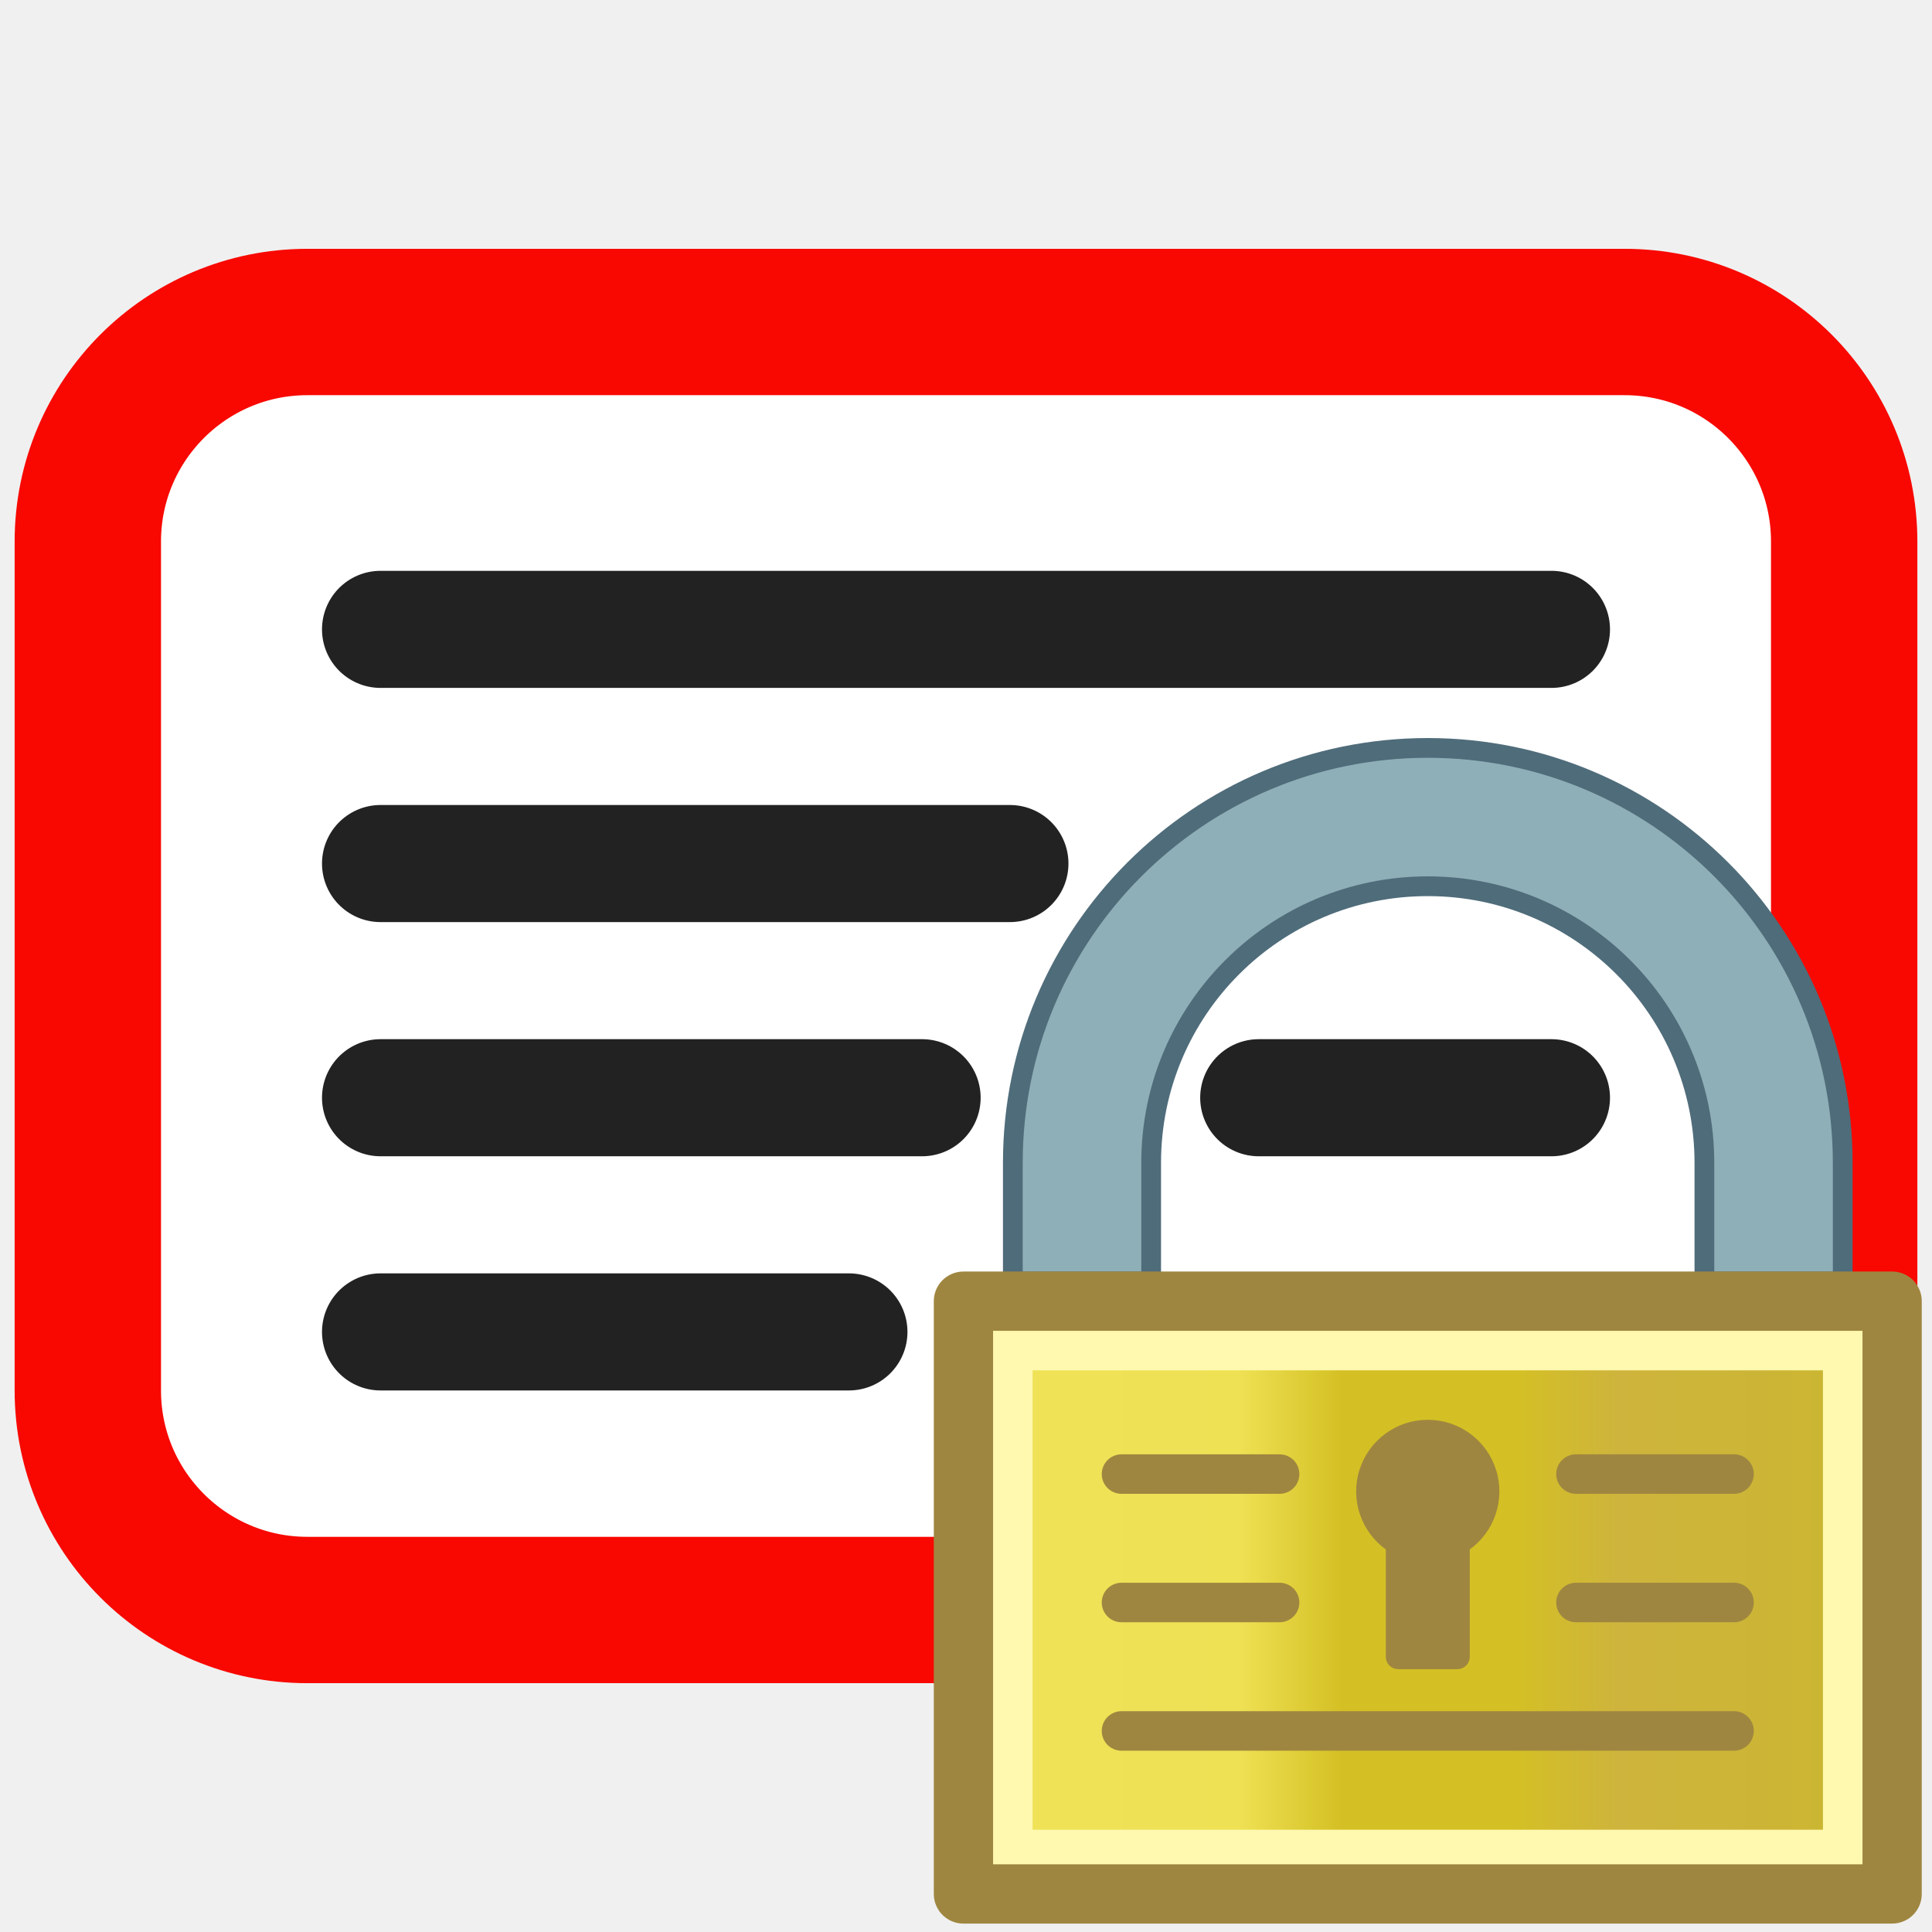
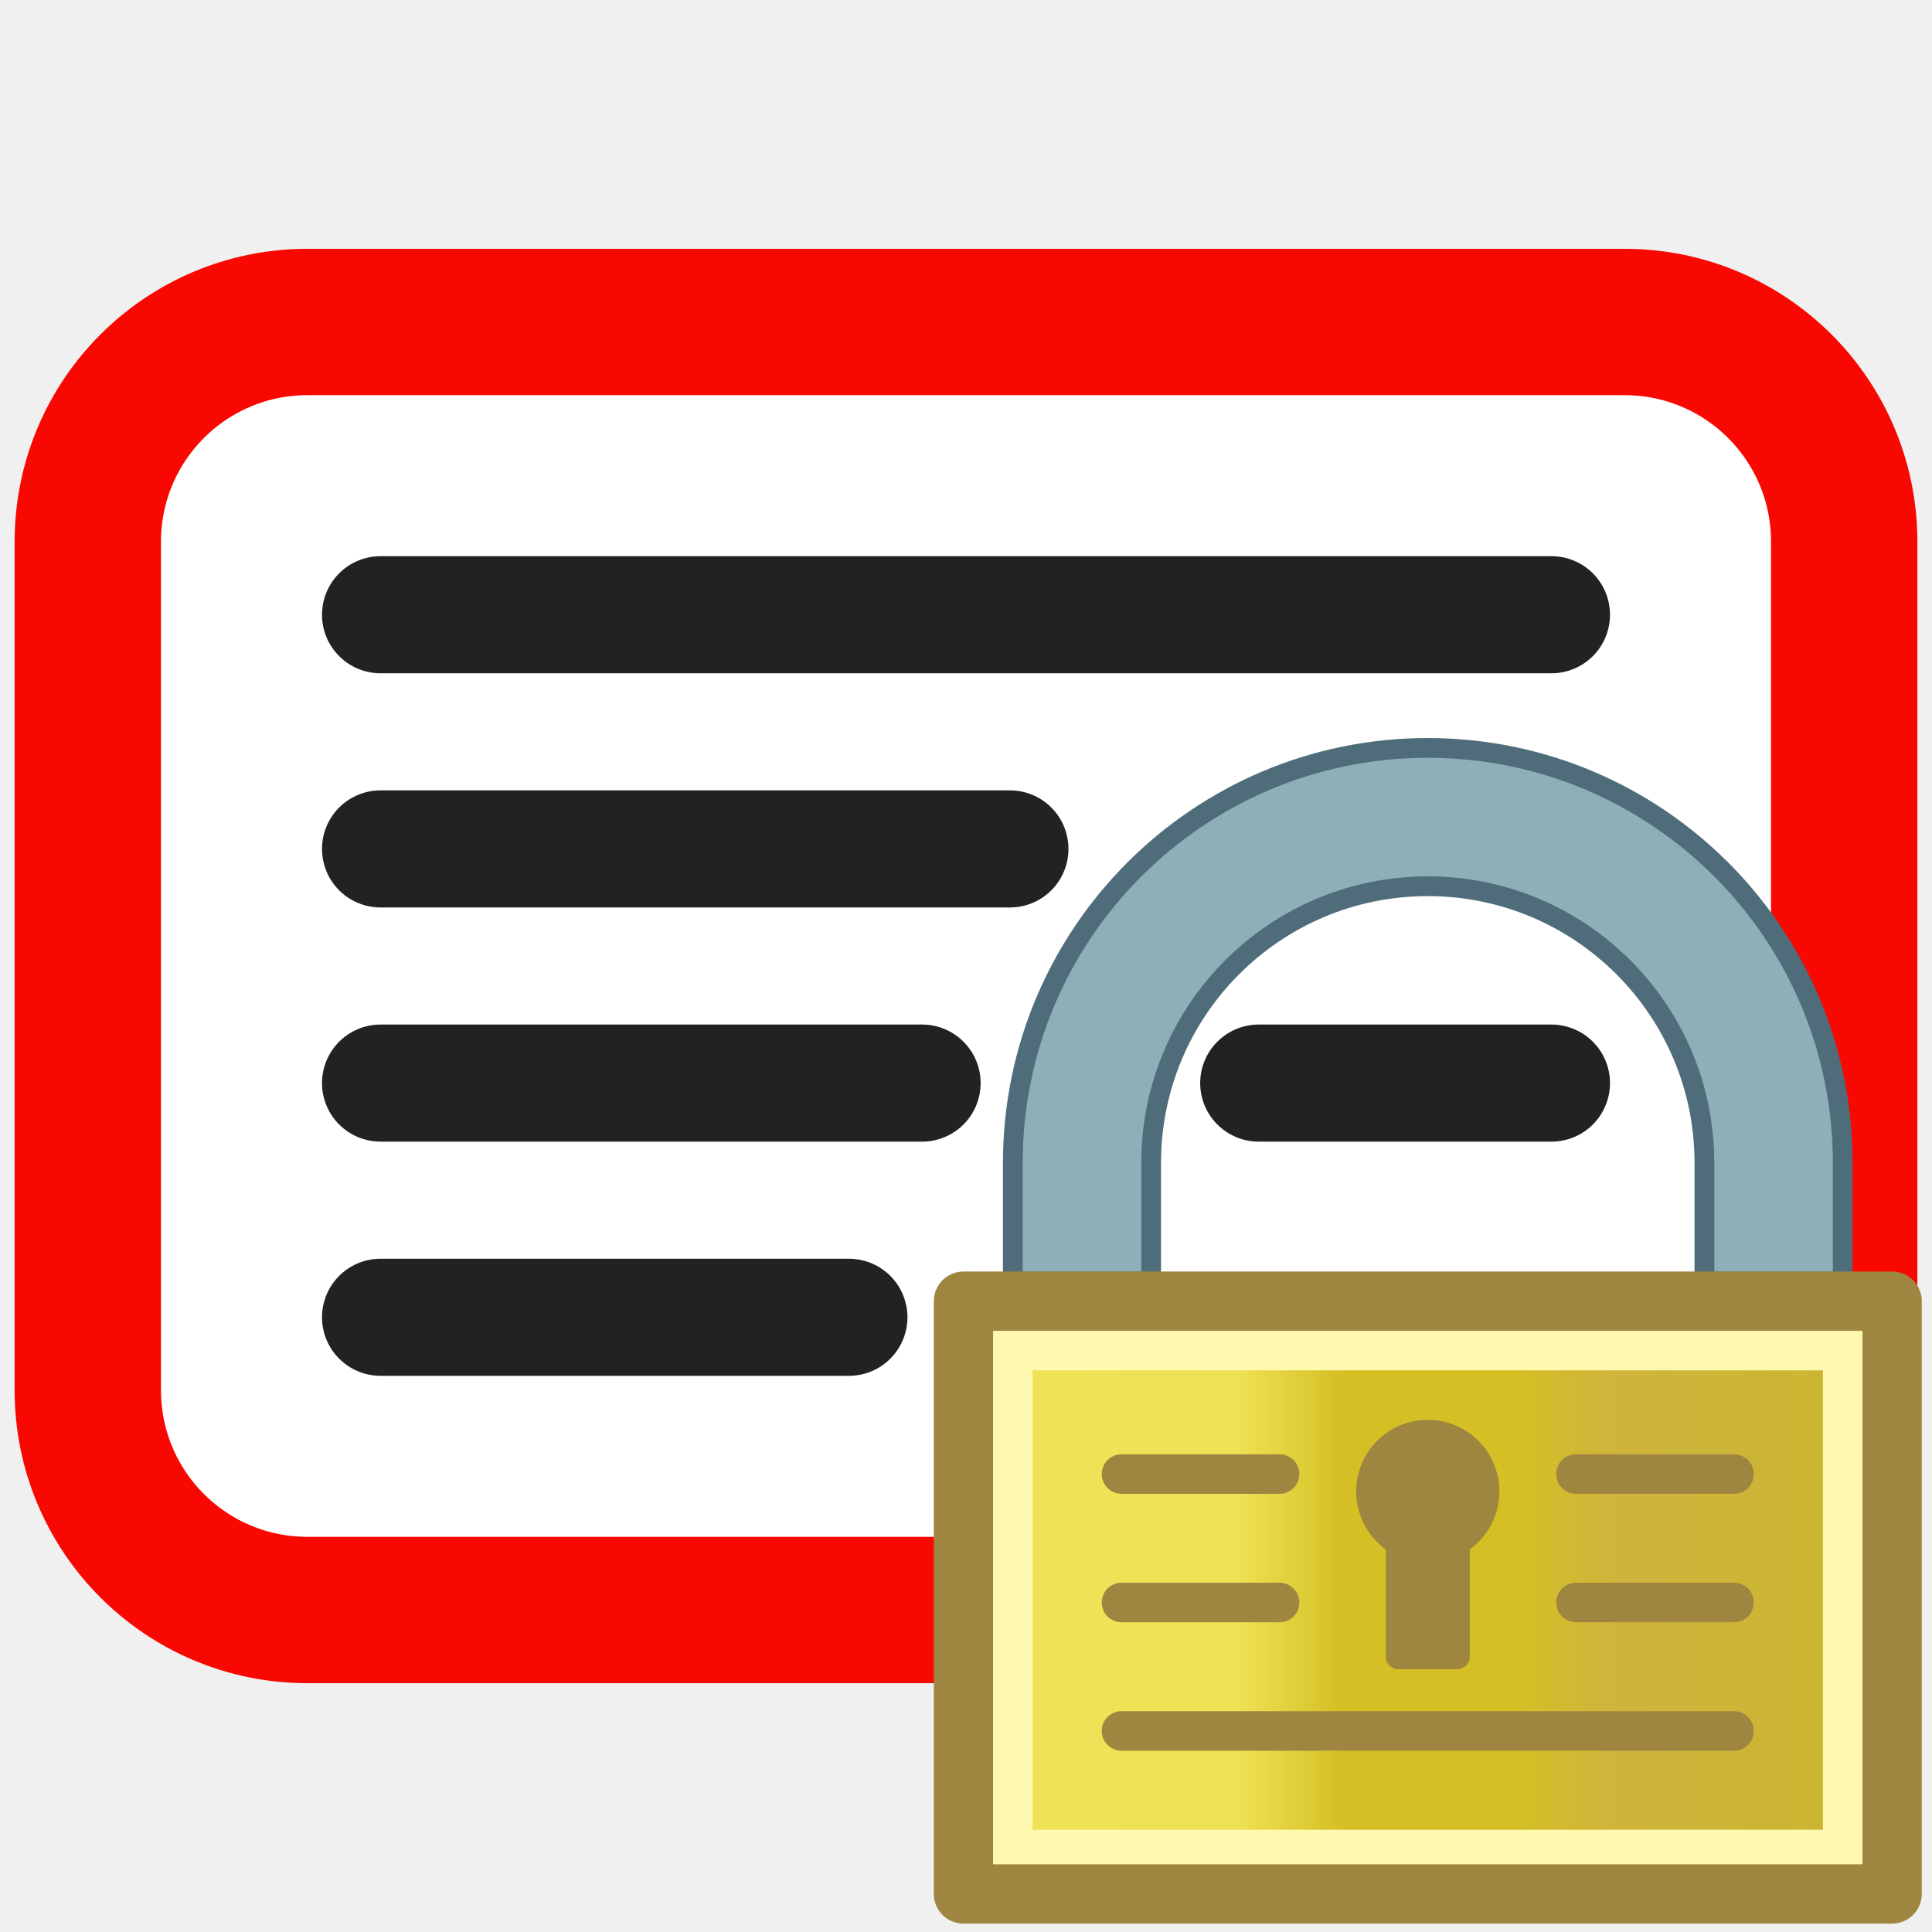
<svg xmlns="http://www.w3.org/2000/svg" width="264" height="264" viewBox="0 0 264 264">
  <defs>
    <linearGradient id="lockbody" x1="100%" y1="0%" x2="0%" y2="0%">
      <stop offset="0%" stop-color="#cbb632" />
      <stop offset="27.5%" stop-color="#ceb43c" />
      <stop offset="40%" stop-color="#d4c024" />
      <stop offset="60%" stop-color="#d4c024" />
      <stop offset="72.5%" stop-color="#efe154" />
      <stop offset="100%" stop-color="#efe258" />
    </linearGradient>
  </defs>
  <style type="text/css">
  
  svg { fill: transparent; }
  #container { fill: #fff; stroke-width: 20; stroke: #f80800; stroke-linejoin: round; }
  #lines { fill: none; stroke-width: 16; stroke: #222; stroke-linecap: round; }
  #lock-border { fill: none; stroke: #9f8640; stroke-width: 12; stroke-linejoin: round; }
  #lock-body { fill: url(#lockbody); stroke: #fff8af; stroke-width: 12; }
  #shackle { fill: #8fafb8; stroke-width: 4; stroke: #4f6c7a; }
  #key-hole { fill: #9f8640; stroke-width: 1; stroke: #9f8640; }
  #beads { fill: none; stroke-width: 8; stroke: #9f8640; stroke-linecap: round; }
  
 </style>
  <g>
    <path id="container" d="M12,74 a30 30, 0, 0, 1, 30,-30 h180 a30 30, 0, 0, 1, 30,30 v116 a30 30, 0, 0, 1, -30,30 h-180 a30 30, 0, 0, 1, -30,-30 z" />
-     <path id="lines" d="M52,86 h160 M52,118 h86 M52,150 h74 M172,150 h40 M52,182 h64" />
+     <path id="lines" d="M52,84 h160 m-160,32 h86 m-86,32 h74 m46,0 h40 m-160,32 h64" />
  </g>
  <g id="lock-closed" transform="translate(106, 86) scale(0.675)">
    <path id="shackle" d="M76,132 h-28 v-24 a 84 84, 0, 0, 1, 168,0 v24 h-28 v-24  a 56 56 , 0, 0, 0, -112,0 z" />
    <rect id="lock-body" x="46" y="144" width="172" height="105" />
    <rect id="lock-border" x="38" y="136" width="188" height="120" />
    <path id="key-hole" d="M 138,210 a 2 2, 0, 0, 0 2,-2 v -22 a 14 14, 0, 1, 0, -16,0 v 22 a 2 2, 0, 0, 0 2,2 z" />
    <path id="beads" d="M 70,171 h 32 m 60,0 h 32 m -124,26 h 32 m 60,0 h 32 m -124,26 h 124" />
  </g>
</svg>
